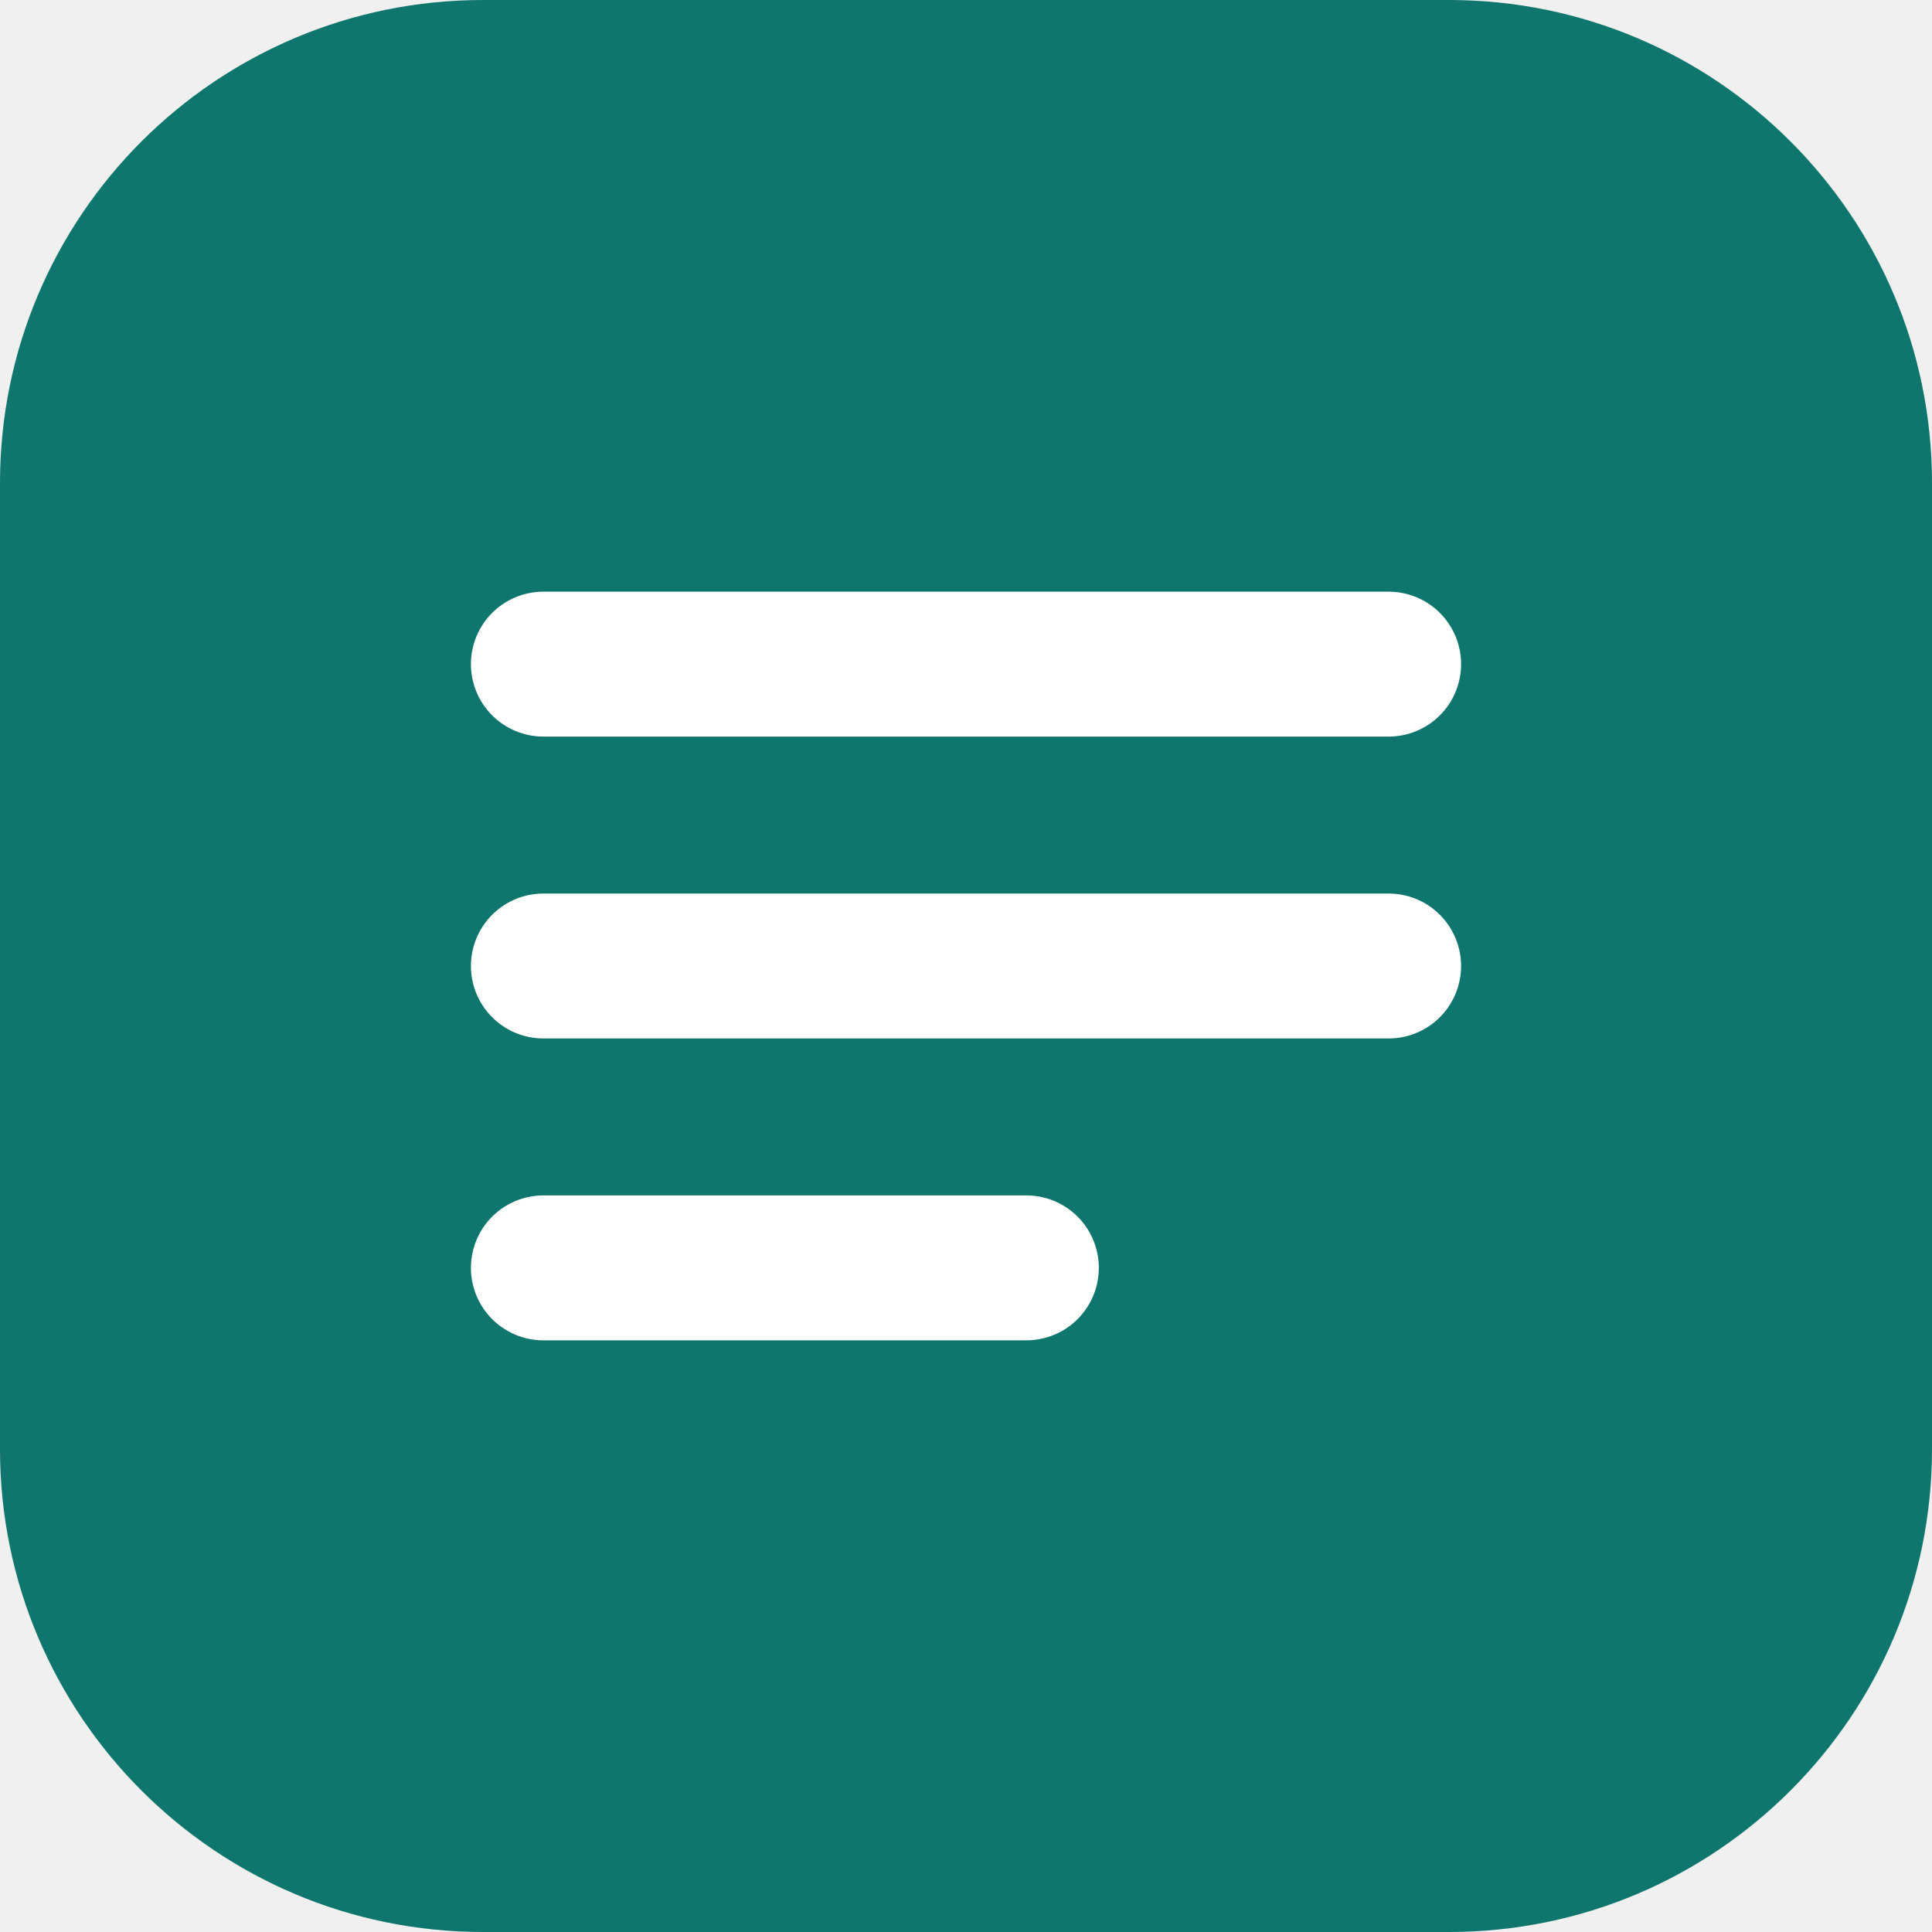
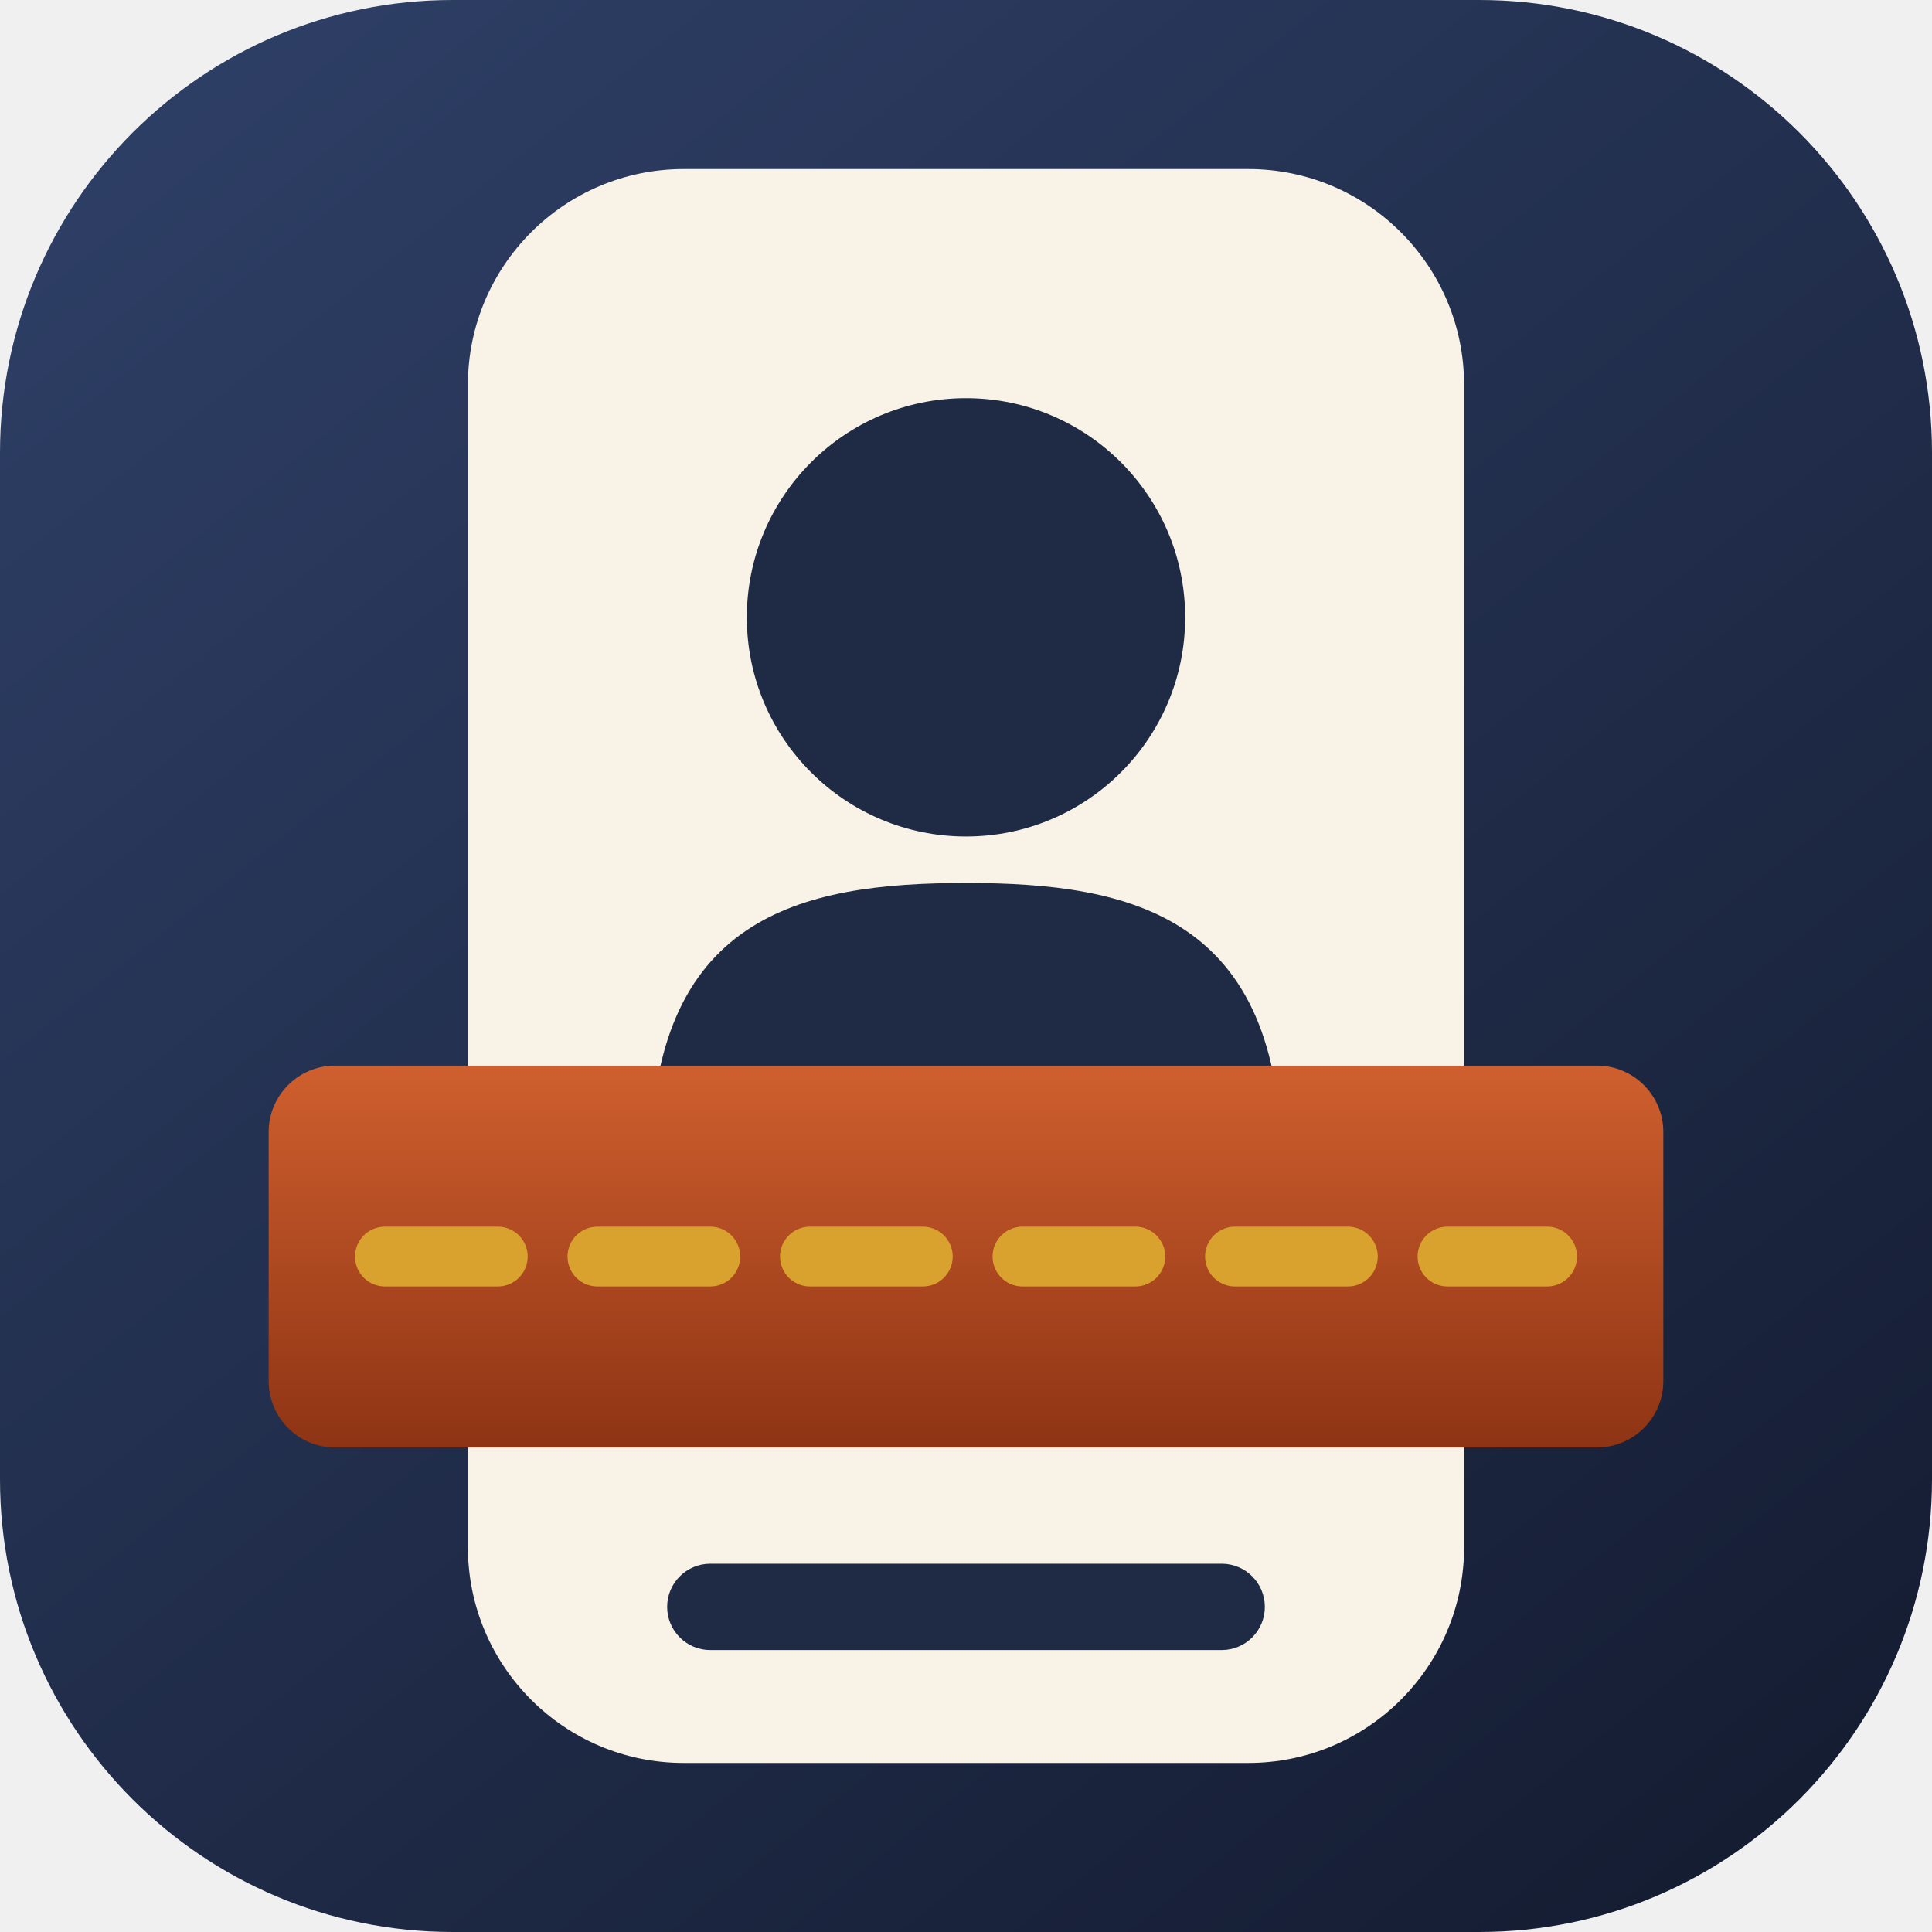
- <svg xmlns="http://www.w3.org/2000/svg" viewBox="0 0 32 32" role="img" aria-label="Profile-Wrap">
-   <rect width="32" height="32" rx="8" fill="#0f766e" />
-   <path d="M9 11h14M9 16h14M9 21h8" stroke="#fff" stroke-width="2.4" stroke-linecap="round" fill="none" />
+ <svg xmlns="http://www.w3.org/2000/svg" viewBox="0 0 64 64" role="img" aria-label="Profile-Wrap">
+   <defs>
+     <linearGradient id="st" x1="0.1" y1="0" x2="0.9" y2="1">
+       <stop offset="0" stop-color="#2E3F66" />
+       <stop offset="1" stop-color="#141C31" />
+     </linearGradient>
+     <linearGradient id="sb" x1="0" y1="0" x2="0" y2="1">
+       <stop offset="0" stop-color="#CF5F2E" />
+       <stop offset="1" stop-color="#8E3414" />
+     </linearGradient>
+   </defs>
+   <rect width="64" height="64" rx="15" fill="url(#st)" />
+   <g transform="translate(32 32) scale(1.1) translate(-32 -32)">
+     <rect x="17" y="8" width="30" height="48" rx="6.5" fill="#F8F3E6" />
+     <circle cx="32" cy="21.5" r="6.6" fill="#1F2B45" />
+     <path d="M22.5 38 C22.5 30.5 27 29.5 32 29.5 C37 29.5 41.5 30.5 41.5 38 Z" fill="#1F2B45" />
+     <rect x="11" y="35" width="42" height="11.5" rx="2" fill="url(#sb)" />
+     <line x1="14.5" y1="40.75" x2="49.5" y2="40.75" stroke="#D9A22E" stroke-width="1.8" stroke-linecap="round" stroke-dasharray="3.4 3" />
+     <rect x="23" y="50" width="18" height="2.6" rx="1.3" fill="#1F2B45" />
+   </g>
</svg>
